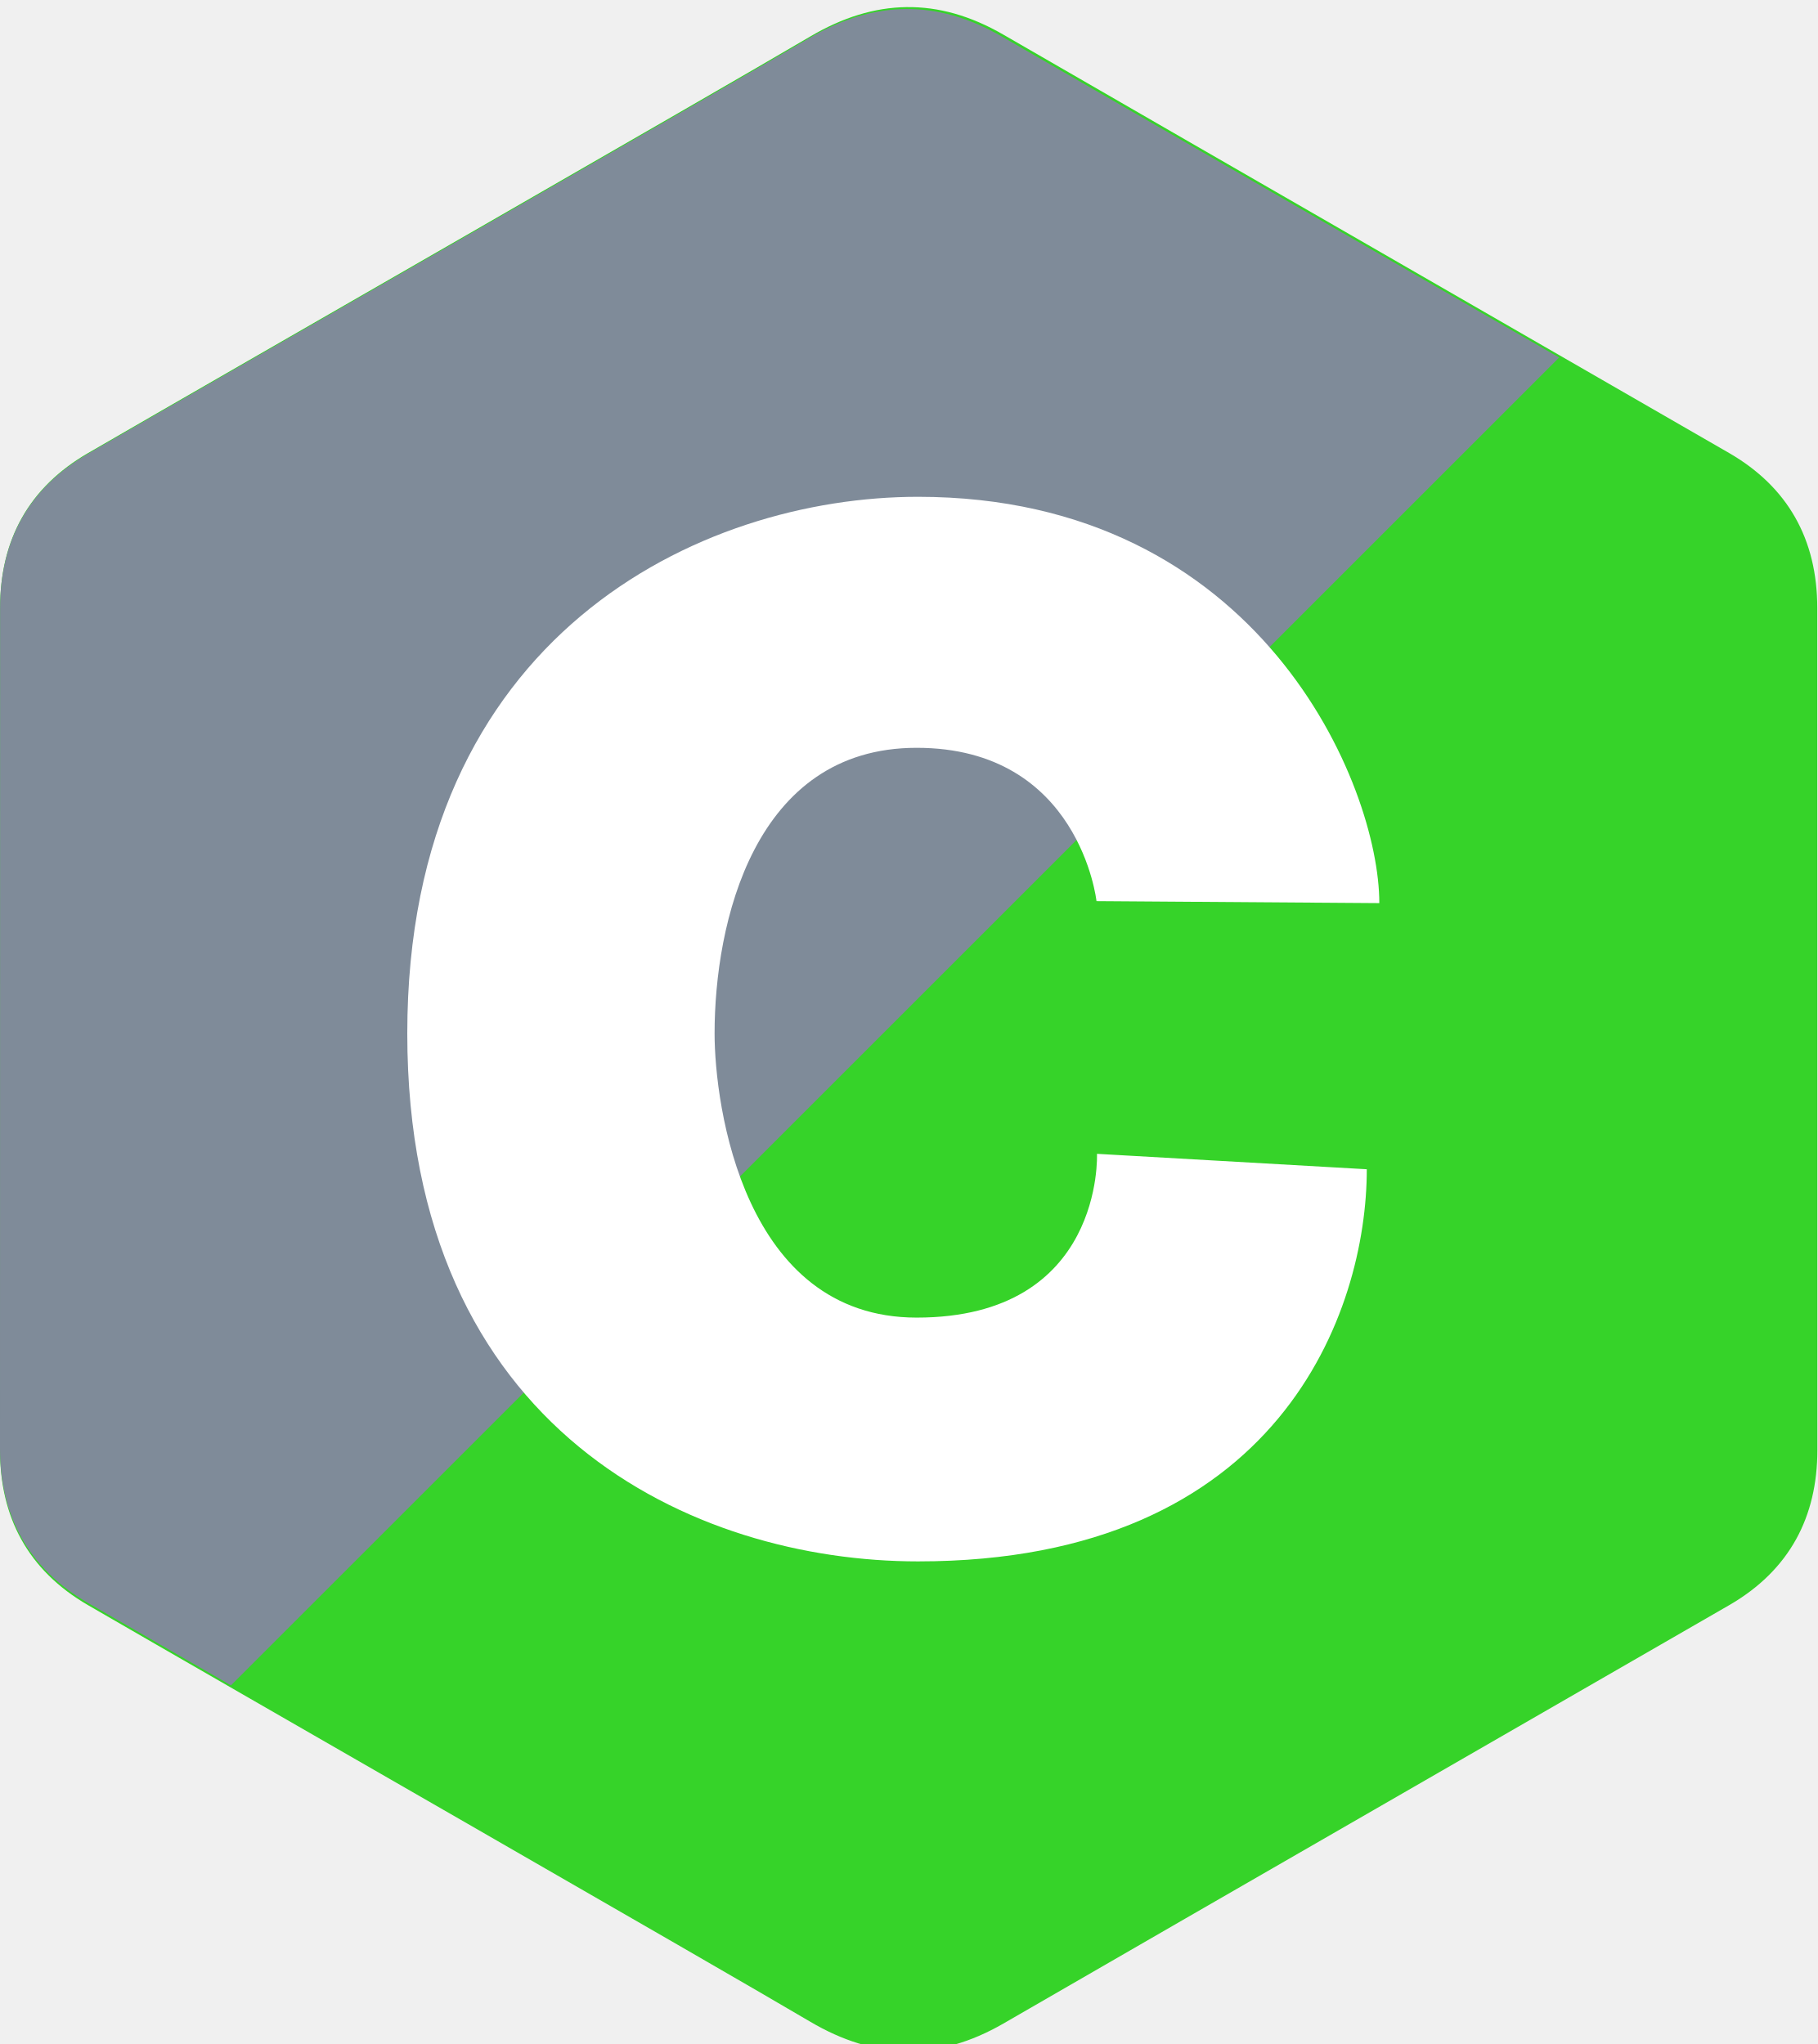
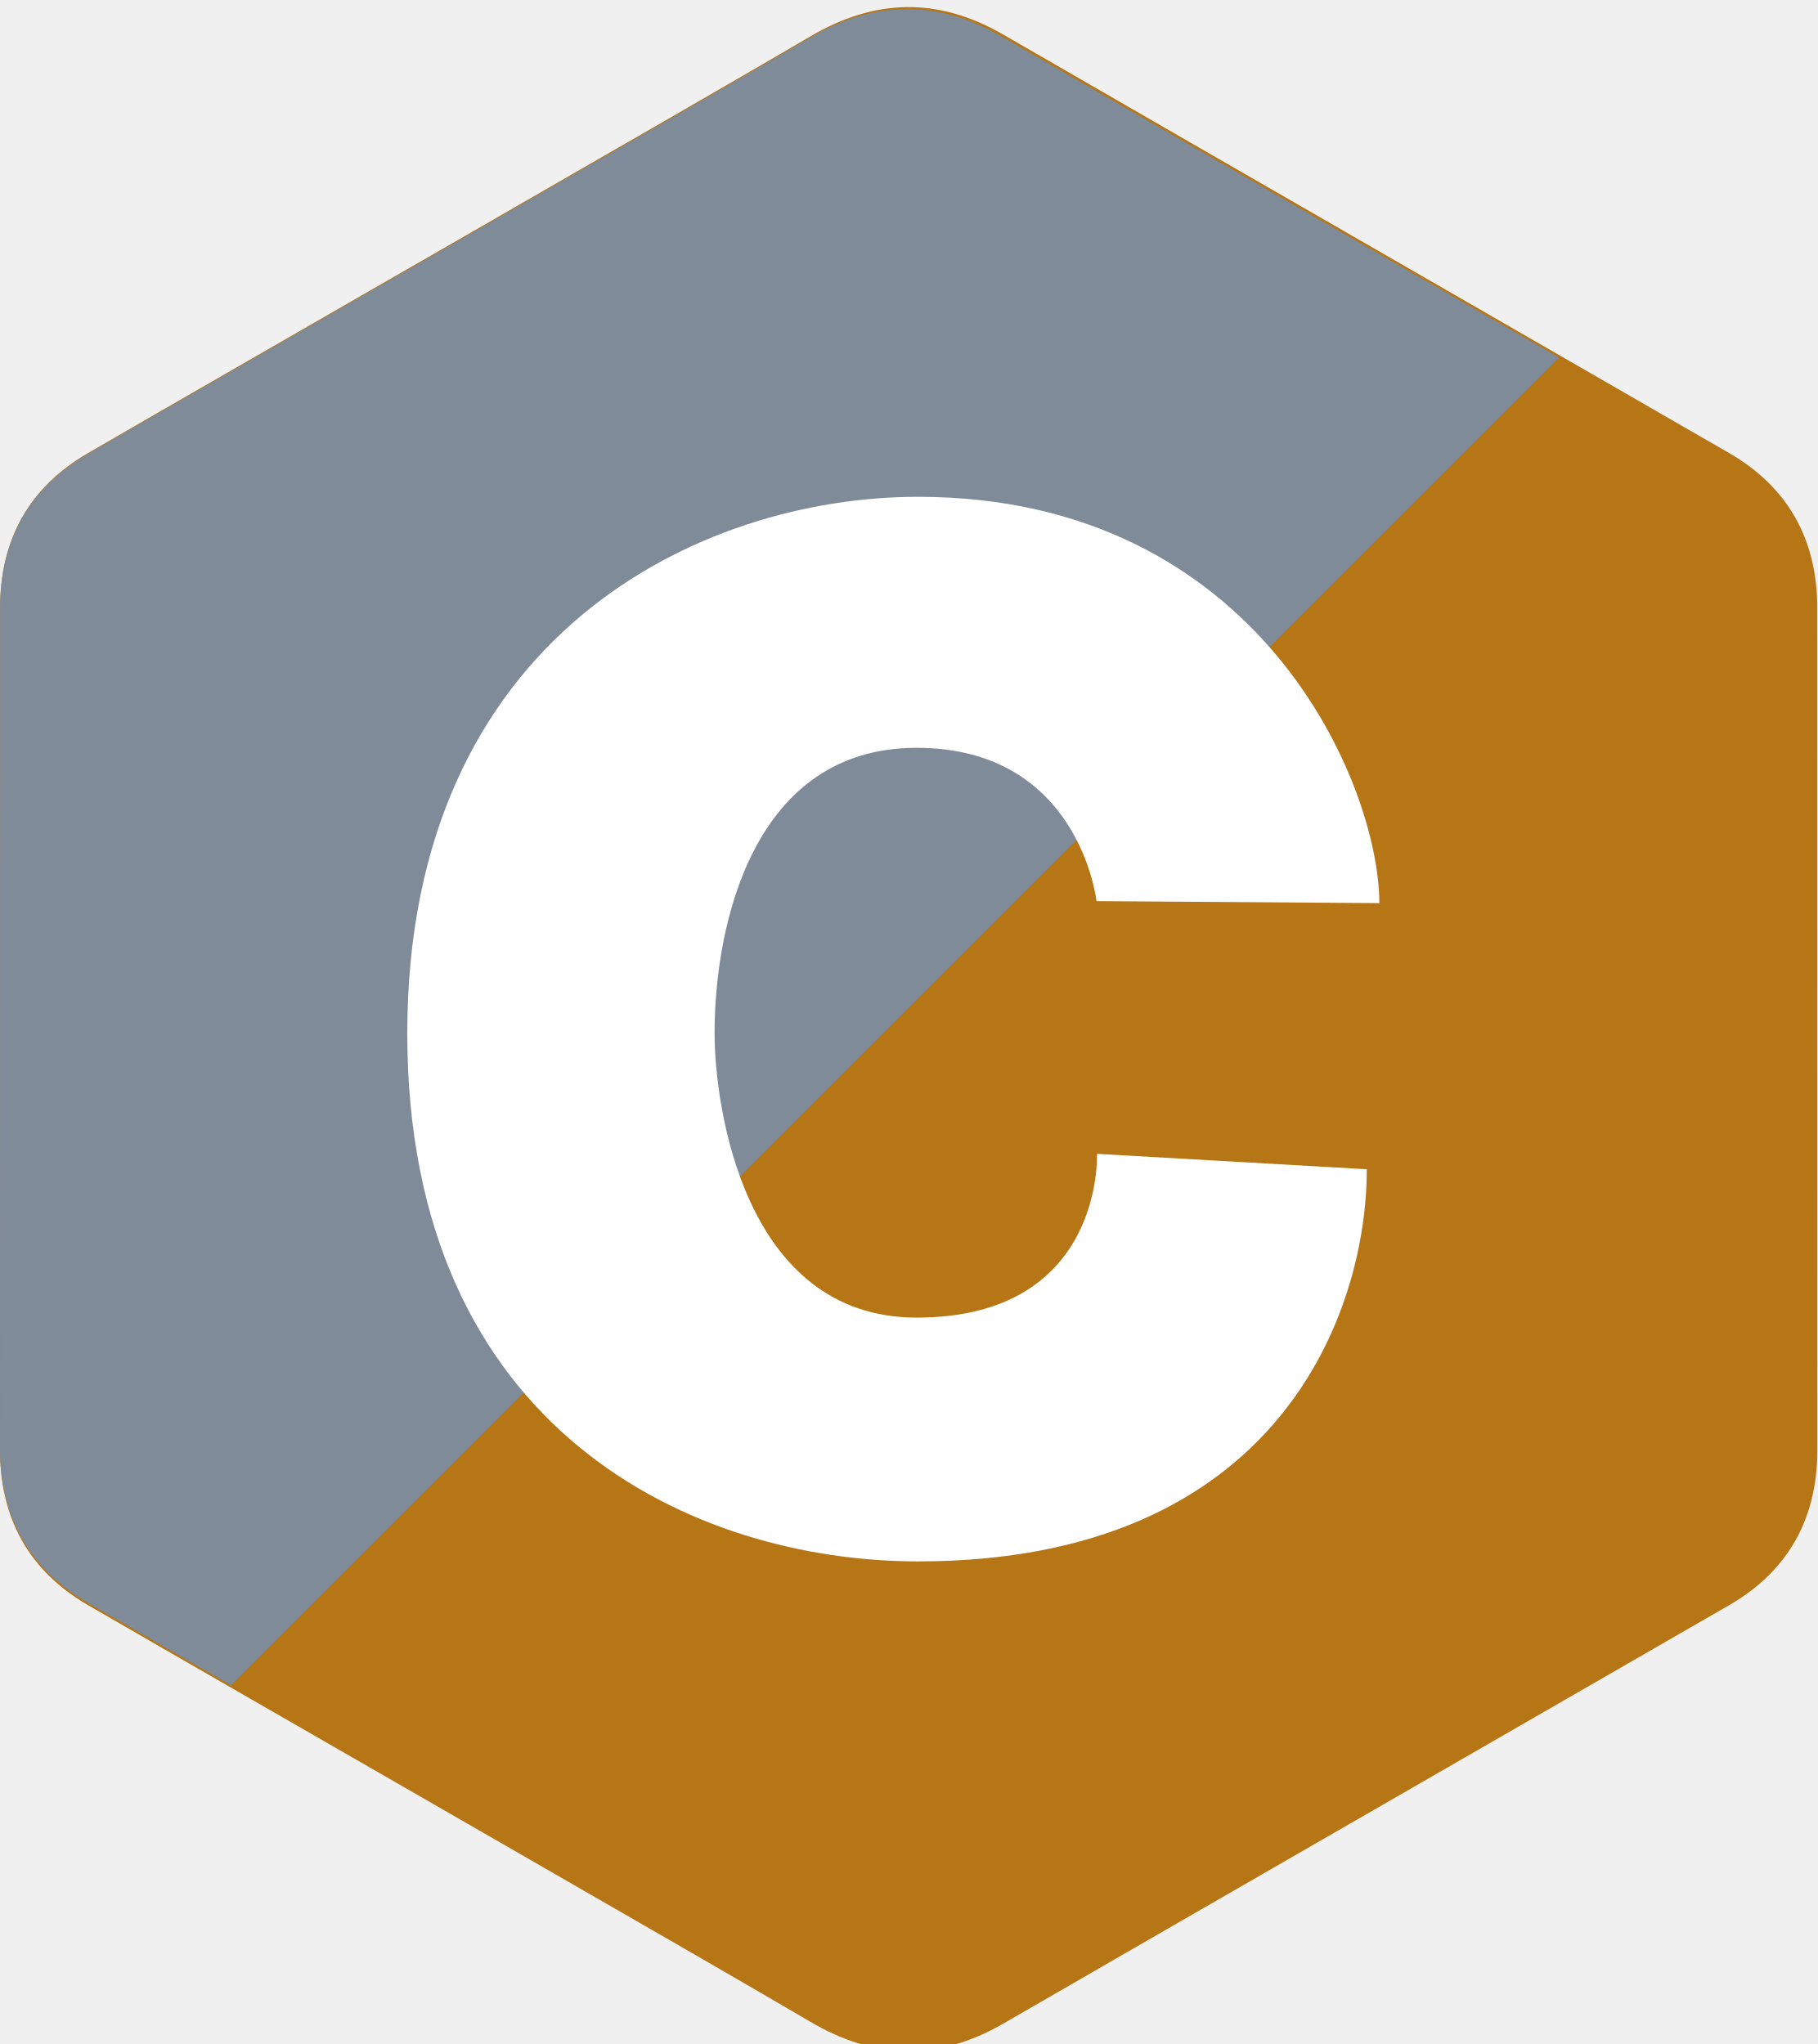
<svg xmlns="http://www.w3.org/2000/svg" width="256" height="288" viewBox="0 0 256 288" fill="none">
-   <g clip-path="url(#clip0_155_23)">
-     <path d="M255.987 85.672C255.985 80.829 254.95 76.55 252.858 72.878C250.803 69.266 247.724 66.24 243.596 63.846C209.515 44.176 175.401 24.566 141.332 4.876C132.147 -0.431 123.241 -0.238 114.124 5.146C100.559 13.154 32.643 52.102 12.405 63.835C4.071 68.665 0.015 76.056 0.013 85.663C0 125.221 0.013 164.777 0 204.336C0.002 209.072 0.993 213.268 2.993 216.886C5.049 220.606 8.17 223.716 12.394 226.164C32.633 237.897 100.558 276.842 114.12 284.852C123.241 290.239 132.147 290.431 141.335 285.122C175.405 265.431 209.521 245.822 243.607 226.152C247.831 223.705 250.952 220.593 253.008 216.876C255.005 213.258 255.998 209.062 256 204.325C256 204.325 256 125.231 255.987 85.672" fill="#36D329" />
+   <g clip-path="url(#clip0_160_47)">
+     <path d="M255.987 85.672C255.985 80.829 254.95 76.55 252.858 72.878C250.803 69.266 247.724 66.24 243.596 63.846C209.515 44.176 175.401 24.566 141.332 4.876C132.147 -0.431 123.241 -0.238 114.124 5.146C100.559 13.154 32.643 52.102 12.405 63.835C4.071 68.665 0.015 76.056 0.013 85.663C0 125.221 0.013 164.777 0 204.336C0.002 209.072 0.993 213.268 2.993 216.886C5.049 220.606 8.17 223.716 12.394 226.164C32.633 237.897 100.558 276.842 114.12 284.852C123.241 290.239 132.147 290.431 141.335 285.122C175.405 265.431 209.521 245.822 243.607 226.152C247.831 223.705 250.952 220.593 253.008 216.876C255.005 213.258 255.998 209.062 256 204.325C256 204.325 256 125.231 255.987 85.672" fill="#B67616" />
    <path d="M141.101 5.134C131.931 -0.16 123.04 0.033 113.938 5.403C100.395 13.39 32.59 52.237 12.385 63.94C4.064 68.757 0.015 76.129 0.013 85.711C0 125.166 0.013 164.62 0 204.076C0.002 208.8 0.991 212.985 2.988 216.593C5.041 220.304 8.157 223.406 12.374 225.847C19.089 229.729 25.808 233.602 32.533 237.467L219.625 50.375C193.447 35.301 167.262 20.239 141.101 5.134Z" fill="#7F8B99" />
    <path d="M154.456 126.968L194.295 127.249C194.295 110.65 177.493 70 129.322 70C98.631 70 57.371 89.512 57.371 145.61C57.371 201.707 97.818 220 129.322 220C180.339 220 192.532 184.698 192.532 164.748L154.525 162.575C154.525 162.575 155.542 185.65 129.119 185.65C104.729 185.65 100.659 155.772 100.659 145.61C100.659 130.163 106.152 105.366 129.119 105.366C152.087 105.366 154.456 126.968 154.456 126.968" fill="white" />
  </g>
  <defs>
-     <clipPath id="clip0_155_23">
+     <clipPath id="clip0_160_47">
      <rect width="256" height="288" fill="white" />
    </clipPath>
  </defs>
</svg>
